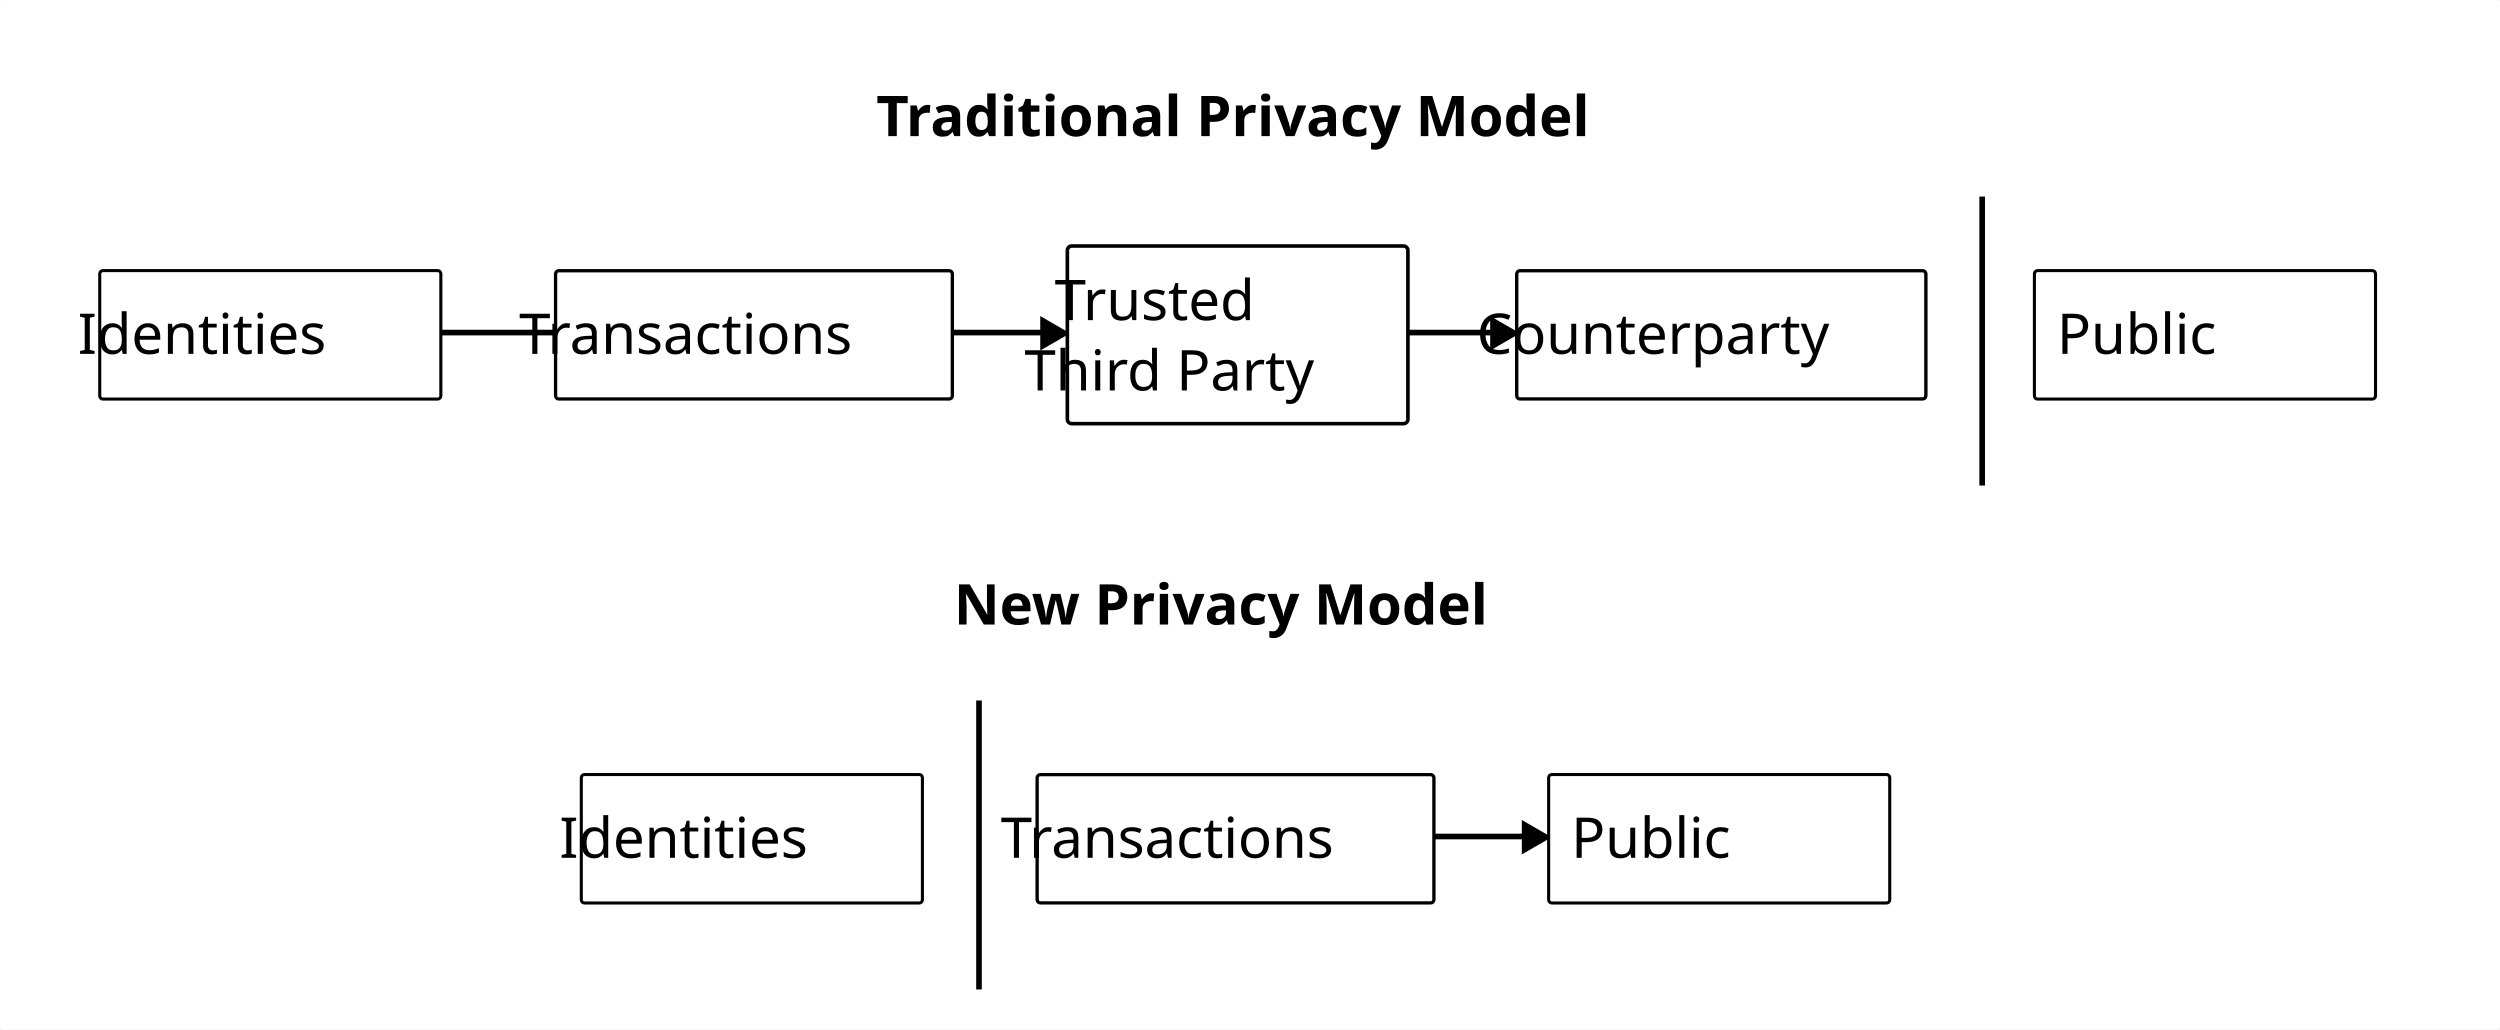
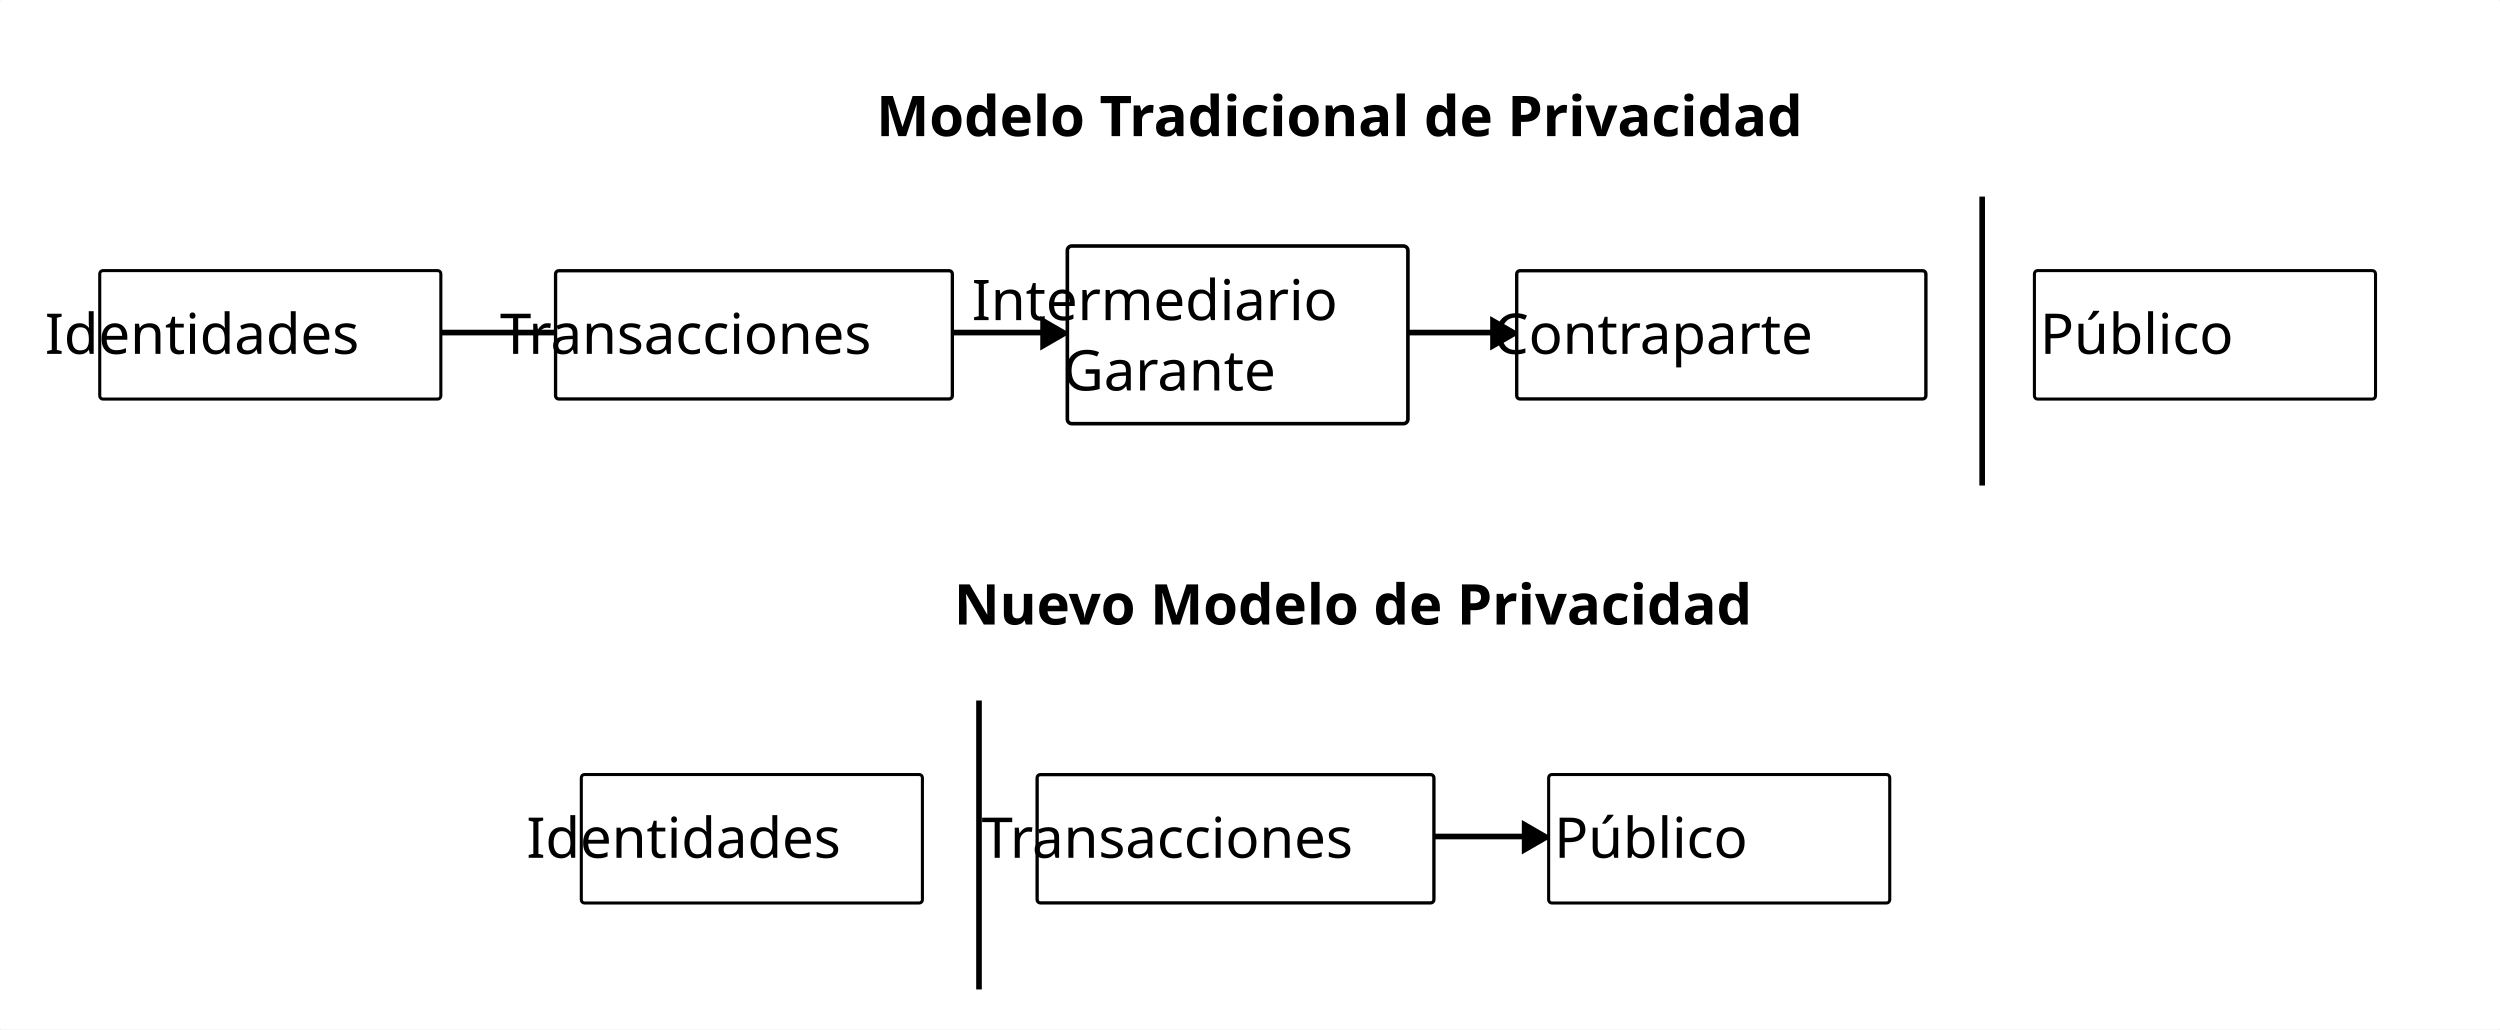
<svg xmlns="http://www.w3.org/2000/svg" xmlns:xlink="http://www.w3.org/1999/xlink" version="1.1" width="754.473" height="310.68" id="svg11628">
  <defs id="defs11630">
    <linearGradient id="linearGradient5358">
      <stop id="stop5360" style="stop-color:#ffffff;stop-opacity:0" offset="0" />
      <stop id="stop5370" style="stop-color:#ffffff;stop-opacity:1" offset="0.5" />
      <stop id="stop5362" style="stop-color:#ffffff;stop-opacity:1" offset="1" />
    </linearGradient>
    <linearGradient id="linearGradient5358-7">
      <stop id="stop5360-5" style="stop-color:#ffffff;stop-opacity:0" offset="0" />
      <stop id="stop5370-5" style="stop-color:#ffffff;stop-opacity:1" offset="0.5" />
      <stop id="stop5362-8" style="stop-color:#ffffff;stop-opacity:1" offset="1" />
    </linearGradient>
    <linearGradient id="linearGradient5358-5">
      <stop id="stop5360-6" style="stop-color:#ffffff;stop-opacity:0" offset="0" />
      <stop id="stop5370-2" style="stop-color:#ffffff;stop-opacity:1" offset="0.5" />
      <stop id="stop5362-6" style="stop-color:#ffffff;stop-opacity:1" offset="1" />
    </linearGradient>
    <linearGradient id="linearGradient5358-7-2">
      <stop id="stop5360-5-9" style="stop-color:#ffffff;stop-opacity:0" offset="0" />
      <stop id="stop5370-5-1" style="stop-color:#ffffff;stop-opacity:1" offset="0.5" />
      <stop id="stop5362-8-6" style="stop-color:#ffffff;stop-opacity:1" offset="1" />
    </linearGradient>
    <linearGradient id="linearGradient5358-7-3">
      <stop id="stop5360-5-5" style="stop-color:#ffffff;stop-opacity:0" offset="0" />
      <stop id="stop5370-5-0" style="stop-color:#ffffff;stop-opacity:1" offset="0.5" />
      <stop id="stop5362-8-7" style="stop-color:#ffffff;stop-opacity:1" offset="1" />
    </linearGradient>
    <linearGradient id="linearGradient5358-7-3-4">
      <stop id="stop5360-5-5-1" style="stop-color:#ffffff;stop-opacity:0" offset="0" />
      <stop id="stop5370-5-0-7" style="stop-color:#ffffff;stop-opacity:1" offset="0.5" />
      <stop id="stop5362-8-7-5" style="stop-color:#ffffff;stop-opacity:1" offset="1" />
    </linearGradient>
    <linearGradient id="linearGradient5358-7-3-4-2">
      <stop id="stop5360-5-5-1-4" style="stop-color:#ffffff;stop-opacity:0" offset="0" />
      <stop id="stop5370-5-0-7-7" style="stop-color:#ffffff;stop-opacity:1" offset="0.5" />
      <stop id="stop5362-8-7-5-9" style="stop-color:#ffffff;stop-opacity:1" offset="1" />
    </linearGradient>
    <linearGradient id="linearGradient5358-7-3-7">
      <stop id="stop5360-5-5-2" style="stop-color:#ffffff;stop-opacity:0" offset="0" />
      <stop id="stop5370-5-0-6" style="stop-color:#ffffff;stop-opacity:1" offset="0.5" />
      <stop id="stop5362-8-7-55" style="stop-color:#ffffff;stop-opacity:1" offset="1" />
    </linearGradient>
    <linearGradient id="linearGradient5358-7-3-4-2-0">
      <stop id="stop5360-5-5-1-4-1" style="stop-color:#ffffff;stop-opacity:0" offset="0" />
      <stop id="stop5370-5-0-7-7-4" style="stop-color:#ffffff;stop-opacity:1" offset="0.5" />
      <stop id="stop5362-8-7-5-9-7" style="stop-color:#ffffff;stop-opacity:1" offset="1" />
    </linearGradient>
    <linearGradient id="linearGradient5358-7-3-7-9">
      <stop id="stop5360-5-5-2-3" style="stop-color:#ffffff;stop-opacity:0" offset="0" />
      <stop id="stop5370-5-0-6-1" style="stop-color:#ffffff;stop-opacity:1" offset="0.5" />
      <stop id="stop5362-8-7-55-2" style="stop-color:#ffffff;stop-opacity:1" offset="1" />
    </linearGradient>
    <linearGradient x1="558.56" y1="112.415" x2="618.268" y2="112.415" id="linearGradient7693-9" xlink:href="#linearGradient5358-7-3-7-3" gradientUnits="userSpaceOnUse" gradientTransform="matrix(0.6579843,0,0,0.1043441,-455.0345,754.6948)" spreadMethod="pad" />
    <linearGradient id="linearGradient5358-7-3-7-3">
      <stop id="stop5360-5-5-2-5" style="stop-color:#ffffff;stop-opacity:0" offset="0" />
      <stop id="stop5370-5-0-6-4" style="stop-color:#ffffff;stop-opacity:1" offset="0.5" />
      <stop id="stop5362-8-7-55-0" style="stop-color:#ffffff;stop-opacity:1" offset="1" />
    </linearGradient>
    <linearGradient x1="558.56" y1="112.415" x2="618.268" y2="112.415" id="linearGradient9901" xlink:href="#linearGradient5358-7-3-7-3-5" gradientUnits="userSpaceOnUse" gradientTransform="matrix(0.6579843,0,0,0.1043441,-455.0345,780.6948)" spreadMethod="pad" />
    <linearGradient id="linearGradient5358-7-3-7-3-5">
      <stop id="stop5360-5-5-2-5-3" style="stop-color:#ffffff;stop-opacity:0" offset="0" />
      <stop id="stop5370-5-0-6-4-6" style="stop-color:#ffffff;stop-opacity:1" offset="0.5" />
      <stop id="stop5362-8-7-55-0-4" style="stop-color:#ffffff;stop-opacity:1" offset="1" />
    </linearGradient>
    <linearGradient x1="558.56" y1="112.415" x2="618.268" y2="112.415" id="linearGradient7693-9-2" xlink:href="#linearGradient5358-7-3-7-3-7" gradientUnits="userSpaceOnUse" gradientTransform="matrix(0.6579843,0,0,0.1043441,-455.0345,806.6948)" spreadMethod="pad" />
    <linearGradient id="linearGradient5358-7-3-7-3-7">
      <stop id="stop5360-5-5-2-5-33" style="stop-color:#ffffff;stop-opacity:0" offset="0" />
      <stop id="stop5370-5-0-6-4-1" style="stop-color:#ffffff;stop-opacity:1" offset="0.5" />
      <stop id="stop5362-8-7-55-0-1" style="stop-color:#ffffff;stop-opacity:1" offset="1" />
    </linearGradient>
    <linearGradient x1="558.56" y1="112.415" x2="618.268" y2="112.415" id="linearGradient7693-9-1" xlink:href="#linearGradient5358-7-3-7-3-6" gradientUnits="userSpaceOnUse" gradientTransform="matrix(0.6579843,0,0,0.1043441,-155.7219,754.6948)" spreadMethod="pad" />
    <linearGradient id="linearGradient5358-7-3-7-3-6">
      <stop id="stop5360-5-5-2-5-4" style="stop-color:#ffffff;stop-opacity:0" offset="0" />
      <stop id="stop5370-5-0-6-4-10" style="stop-color:#ffffff;stop-opacity:1" offset="0.5" />
      <stop id="stop5362-8-7-55-0-0" style="stop-color:#ffffff;stop-opacity:1" offset="1" />
    </linearGradient>
    <linearGradient x1="558.56" y1="112.415" x2="618.268" y2="112.415" id="linearGradient9901-7" xlink:href="#linearGradient5358-7-3-7-3-5-0" gradientUnits="userSpaceOnUse" gradientTransform="matrix(0.6579843,0,0,0.1043441,-155.7219,780.6948)" spreadMethod="pad" />
    <linearGradient id="linearGradient5358-7-3-7-3-5-0">
      <stop id="stop5360-5-5-2-5-3-7" style="stop-color:#ffffff;stop-opacity:0" offset="0" />
      <stop id="stop5370-5-0-6-4-6-4" style="stop-color:#ffffff;stop-opacity:1" offset="0.5" />
      <stop id="stop5362-8-7-55-0-4-9" style="stop-color:#ffffff;stop-opacity:1" offset="1" />
    </linearGradient>
  </defs>
  <g transform="translate(489.3747,-245.8411)" id="layer1">
    <rect width="754.473" height="310.68" ry="0.702" x="-489.375" y="245.841" id="rect11224" style="color:#000000;fill:#ffffff;fill-opacity:1;fill-rule:nonzero;stroke:none;stroke-width:1;marker:none;visibility:visible;display:inline;overflow:visible;enable-background:accumulate" />
    <g transform="matrix(1.697282,0,0,1.697282,-607.5191,-1024.364)" id="g10536">
      <g id="g10509">
        <g transform="translate(69.52053,450.6398)" id="g6848-0-6-0">
          <path d="m 217.352,356.871 49.574,0" id="path3814-6-7-1-92-11-3" style="fill:none;stroke:#000000;stroke-width:1;stroke-linecap:round;stroke-linejoin:round;stroke-miterlimit:4;stroke-opacity:1;stroke-dasharray:none" />
          <path d="m 189.151,31.856 -1.531,-2.652 -1.531,-2.652 3.062,0 3.062,0 -1.531,2.652 z" transform="matrix(0,-1,1,0,238.5002,546.1482)" id="path3816-0-5-6-90-14-5" style="color:#000000;fill:#000000;fill-opacity:1;fill-rule:nonzero;stroke:#000000;stroke-width:0;stroke-linecap:round;stroke-linejoin:round;stroke-miterlimit:4;stroke-opacity:1;stroke-dasharray:none;stroke-dashoffset:0;marker:none;visibility:visible;display:inline;overflow:visible;enable-background:accumulate" />
        </g>
        <g transform="translate(-10.47947,450.6398)" id="g6848-0-6">
          <path d="m 151.613,356.871 115.313,0" id="path3814-6-7-1-92-11" style="fill:none;stroke:#000000;stroke-width:1;stroke-linecap:round;stroke-linejoin:round;stroke-miterlimit:4;stroke-opacity:1;stroke-dasharray:none" />
          <path d="m 189.151,31.856 -1.531,-2.652 -1.531,-2.652 3.062,0 3.062,0 -1.531,2.652 z" transform="matrix(0,-1,1,0,238.5002,546.1482)" id="path3816-0-5-6-90-14" style="color:#000000;fill:#000000;fill-opacity:1;fill-rule:nonzero;stroke:#000000;stroke-width:0;stroke-linecap:round;stroke-linejoin:round;stroke-miterlimit:4;stroke-opacity:1;stroke-dasharray:none;stroke-dashoffset:0;marker:none;visibility:visible;display:inline;overflow:visible;enable-background:accumulate" />
        </g>
        <rect width="60.651" height="22.849" ry="0.574" x="87.342" y="796.489" id="rect3777-9-15-5-4-2" style="color:#000000;fill:#ffffff;fill-opacity:1;fill-rule:nonzero;stroke:#000000;stroke-width:0.548;stroke-linecap:round;stroke-linejoin:round;stroke-miterlimit:4;stroke-opacity:1;stroke-dasharray:none;stroke-dashoffset:0;marker:none;visibility:visible;display:inline;overflow:visible;enable-background:accumulate" />
        <text x="117.22" y="811.299" id="text3779-6-2-6-7-3" xml:space="preserve" style="font-size:10px;font-style:normal;font-weight:normal;line-height:125%;letter-spacing:0px;word-spacing:0px;fill:#000000;fill-opacity:1;stroke:none;font-family:Sans">
-           <tspan x="117.22" y="811.299" id="tspan3783-2-5-5-92-8" style="text-align:center;text-anchor:middle">Identities</tspan>
+           <tspan x="117.22" y="811.299" id="tspan3783-2-5-5-92-8" style="text-align:center;text-anchor:middle">Identidades</tspan>
        </text>
        <rect width="70.552" height="22.806" ry="0.573" x="168.391" y="796.51" id="rect3777-9-15-5-4-2-3" style="color:#000000;fill:#ffffff;fill-opacity:1;fill-rule:nonzero;stroke:#000000;stroke-width:0.59;stroke-linecap:round;stroke-linejoin:round;stroke-miterlimit:4;stroke-opacity:1;stroke-dasharray:none;stroke-dashoffset:0;marker:none;visibility:visible;display:inline;overflow:visible;enable-background:accumulate" />
        <text x="225.412" y="772.584" id="text3779-6-2-6-7-3-0" xml:space="preserve" style="font-size:10px;font-style:normal;font-weight:bold;line-height:125%;letter-spacing:0px;word-spacing:0px;fill:#000000;fill-opacity:1;stroke:none;font-family:Sans;-inkscape-font-specification:Sans Bold">
-           <tspan x="225.412" y="772.584" id="tspan3783-2-5-5-92-8-7" style="font-weight:bold;text-align:start;text-anchor:start;-inkscape-font-specification:Sans Bold">Traditional Privacy Model</tspan>
+           <tspan x="225.412" y="772.584" id="tspan3783-2-5-5-92-8-7" style="font-weight:bold;text-align:start;text-anchor:start;-inkscape-font-specification:Sans Bold">Modelo Tradicional de Privacidad</tspan>
        </text>
        <text x="203.22" y="811.299" id="text3779-6-2-6-7-3-1" xml:space="preserve" style="font-size:10px;font-style:normal;font-weight:normal;line-height:125%;letter-spacing:0px;word-spacing:0px;fill:#000000;fill-opacity:1;stroke:none;font-family:Sans">
-           <tspan x="203.22" y="811.299" id="tspan3783-2-5-5-92-8-2" style="text-align:center;text-anchor:middle">Transactions</tspan>
+           <tspan x="203.22" y="811.299" id="tspan3783-2-5-5-92-8-2" style="text-align:center;text-anchor:middle">Transacciones</tspan>
        </text>
        <rect width="60.555" height="31.592" ry="0.794" x="259.39" y="792.117" id="rect3777-9-15-5-4-2-3-7" style="color:#000000;fill:#ffffff;fill-opacity:1;fill-rule:nonzero;stroke:#000000;stroke-width:0.643;stroke-linecap:round;stroke-linejoin:round;stroke-miterlimit:4;stroke-opacity:1;stroke-dasharray:none;stroke-dashoffset:0;marker:none;visibility:visible;display:inline;overflow:visible;enable-background:accumulate" />
        <text x="289.22" y="805.299" id="text3779-6-2-6-7-3-1-2" xml:space="preserve" style="font-size:10px;font-style:normal;font-weight:normal;line-height:125%;letter-spacing:0px;word-spacing:0px;fill:#000000;fill-opacity:1;stroke:none;font-family:Sans">
-           <tspan x="289.22" y="805.299" id="tspan3783-2-5-5-92-8-2-4" style="text-align:center;text-anchor:middle">Trusted</tspan>
-           <tspan x="289.22" y="817.799" id="tspan10192" style="text-align:center;text-anchor:middle">Third Party</tspan>
+           <tspan x="289.22" y="805.299" id="tspan3783-2-5-5-92-8-2-4" style="text-align:center;text-anchor:middle">Intermediario</tspan>
+           <tspan x="289.22" y="817.799" id="tspan10192" style="text-align:center;text-anchor:middle">Garante</tspan>
        </text>
        <rect width="72.753" height="22.797" ry="0.573" x="339.291" y="796.514" id="rect3777-9-15-5-4-2-3-7-4" style="color:#000000;fill:#ffffff;fill-opacity:1;fill-rule:nonzero;stroke:#000000;stroke-width:0.599;stroke-linecap:round;stroke-linejoin:round;stroke-miterlimit:4;stroke-opacity:1;stroke-dasharray:none;stroke-dashoffset:0;marker:none;visibility:visible;display:inline;overflow:visible;enable-background:accumulate" />
        <text x="375.22" y="811.299" id="text3779-6-2-6-7-3-1-2-4" xml:space="preserve" style="font-size:10px;font-style:normal;font-weight:normal;line-height:125%;letter-spacing:0px;word-spacing:0px;fill:#000000;fill-opacity:1;stroke:none;font-family:Sans">
-           <tspan x="375.22" y="811.299" id="tspan3783-2-5-5-92-8-2-4-2" style="text-align:center;text-anchor:middle">Counterparty</tspan>
+           <tspan x="375.22" y="811.299" id="tspan3783-2-5-5-92-8-2-4-2" style="text-align:center;text-anchor:middle">Contraparte</tspan>
        </text>
        <rect width="60.651" height="22.849" ry="0.574" x="431.342" y="796.489" id="rect3777-9-15-5-4-2-3-7-4-0" style="color:#000000;fill:#ffffff;fill-opacity:1;fill-rule:nonzero;stroke:#000000;stroke-width:0.548;stroke-linecap:round;stroke-linejoin:round;stroke-miterlimit:4;stroke-opacity:1;stroke-dasharray:none;stroke-dashoffset:0;marker:none;visibility:visible;display:inline;overflow:visible;enable-background:accumulate" />
        <text x="461.22" y="811.299" id="text3779-6-2-6-7-3-1-2-4-6" xml:space="preserve" style="font-size:10px;font-style:normal;font-weight:normal;line-height:125%;letter-spacing:0px;word-spacing:0px;fill:#000000;fill-opacity:1;stroke:none;font-family:Sans">
-           <tspan x="461.22" y="811.299" id="tspan3783-2-5-5-92-8-2-4-2-9" style="text-align:center;text-anchor:middle">Public</tspan>
+           <tspan x="461.22" y="811.299" id="tspan3783-2-5-5-92-8-2-4-2-9" style="text-align:center;text-anchor:middle">Público</tspan>
        </text>
        <path d="m 422.054,783.33 0,51.376" id="path10242" style="fill:none;stroke:#000000;stroke-width:1px;stroke-linecap:butt;stroke-linejoin:miter;stroke-opacity:1" />
      </g>
      <g id="g10492">
        <g transform="translate(75.14674,540.2408)" id="g6848-0-6-0-7">
          <path d="m 217.352,356.871 49.574,0" id="path3814-6-7-1-92-11-3-8" style="fill:none;stroke:#000000;stroke-width:1;stroke-linecap:round;stroke-linejoin:round;stroke-miterlimit:4;stroke-opacity:1;stroke-dasharray:none" />
          <path d="m 189.151,31.856 -1.531,-2.652 -1.531,-2.652 3.062,0 3.062,0 -1.531,2.652 z" transform="matrix(0,-1,1,0,238.5002,546.1482)" id="path3816-0-5-6-90-14-5-3" style="color:#000000;fill:#000000;fill-opacity:1;fill-rule:nonzero;stroke:#000000;stroke-width:0;stroke-linecap:round;stroke-linejoin:round;stroke-miterlimit:4;stroke-opacity:1;stroke-dasharray:none;stroke-dashoffset:0;marker:none;visibility:visible;display:inline;overflow:visible;enable-background:accumulate" />
        </g>
        <rect width="60.651" height="22.849" ry="0.574" x="172.968" y="886.09" id="rect3777-9-15-5-4-2-0" style="color:#000000;fill:#ffffff;fill-opacity:1;fill-rule:nonzero;stroke:#000000;stroke-width:0.548;stroke-linecap:round;stroke-linejoin:round;stroke-miterlimit:4;stroke-opacity:1;stroke-dasharray:none;stroke-dashoffset:0;marker:none;visibility:visible;display:inline;overflow:visible;enable-background:accumulate" />
        <text x="202.846" y="900.9" id="text3779-6-2-6-7-3-9" xml:space="preserve" style="font-size:10px;font-style:normal;font-weight:normal;line-height:125%;letter-spacing:0px;word-spacing:0px;fill:#000000;fill-opacity:1;stroke:none;font-family:Sans">
-           <tspan x="202.846" y="900.9" id="tspan3783-2-5-5-92-8-4" style="text-align:center;text-anchor:middle">Identities</tspan>
+           <tspan x="202.846" y="900.9" id="tspan3783-2-5-5-92-8-4" style="text-align:center;text-anchor:middle">Identidades</tspan>
        </text>
        <rect width="70.552" height="22.806" ry="0.573" x="254.017" y="886.111" id="rect3777-9-15-5-4-2-3-8" style="color:#000000;fill:#ffffff;fill-opacity:1;fill-rule:nonzero;stroke:#000000;stroke-width:0.59;stroke-linecap:round;stroke-linejoin:round;stroke-miterlimit:4;stroke-opacity:1;stroke-dasharray:none;stroke-dashoffset:0;marker:none;visibility:visible;display:inline;overflow:visible;enable-background:accumulate" />
        <text x="288.846" y="900.9" id="text3779-6-2-6-7-3-1-28" xml:space="preserve" style="font-size:10px;font-style:normal;font-weight:normal;line-height:125%;letter-spacing:0px;word-spacing:0px;fill:#000000;fill-opacity:1;stroke:none;font-family:Sans">
-           <tspan x="288.846" y="900.9" id="tspan3783-2-5-5-92-8-2-9" style="text-align:center;text-anchor:middle">Transactions</tspan>
+           <tspan x="288.846" y="900.9" id="tspan3783-2-5-5-92-8-2-9" style="text-align:center;text-anchor:middle">Transacciones</tspan>
        </text>
        <rect width="60.651" height="22.849" ry="0.574" x="344.968" y="886.09" id="rect3777-9-15-5-4-2-3-7-4-0-1" style="color:#000000;fill:#ffffff;fill-opacity:1;fill-rule:nonzero;stroke:#000000;stroke-width:0.548;stroke-linecap:round;stroke-linejoin:round;stroke-miterlimit:4;stroke-opacity:1;stroke-dasharray:none;stroke-dashoffset:0;marker:none;visibility:visible;display:inline;overflow:visible;enable-background:accumulate" />
        <text x="374.846" y="900.9" id="text3779-6-2-6-7-3-1-2-4-6-1" xml:space="preserve" style="font-size:10px;font-style:normal;font-weight:normal;line-height:125%;letter-spacing:0px;word-spacing:0px;fill:#000000;fill-opacity:1;stroke:none;font-family:Sans">
-           <tspan x="374.846" y="900.9" id="tspan3783-2-5-5-92-8-2-4-2-9-4" style="text-align:center;text-anchor:middle">Public</tspan>
+           <tspan x="374.846" y="900.9" id="tspan3783-2-5-5-92-8-2-4-2-9-4" style="text-align:center;text-anchor:middle">Público</tspan>
        </text>
        <path d="m 243.681,872.931 0,51.376" id="path10242-4" style="fill:none;stroke:#000000;stroke-width:1px;stroke-linecap:butt;stroke-linejoin:miter;stroke-opacity:1" />
        <text x="239.223" y="859.423" id="text3779-6-2-6-7-3-0-0" xml:space="preserve" style="font-size:10px;font-style:normal;font-weight:bold;line-height:125%;letter-spacing:0px;word-spacing:0px;fill:#000000;fill-opacity:1;stroke:none;font-family:Sans;-inkscape-font-specification:Sans Bold">
-           <tspan x="239.223" y="859.423" id="tspan3783-2-5-5-92-8-7-1" style="font-weight:bold;text-align:start;text-anchor:start;-inkscape-font-specification:Sans Bold">New Privacy Model</tspan>
+           <tspan x="239.223" y="859.423" id="tspan3783-2-5-5-92-8-7-1" style="font-weight:bold;text-align:start;text-anchor:start;-inkscape-font-specification:Sans Bold">Nuevo Modelo de Privacidad</tspan>
        </text>
      </g>
    </g>
  </g>
</svg>
